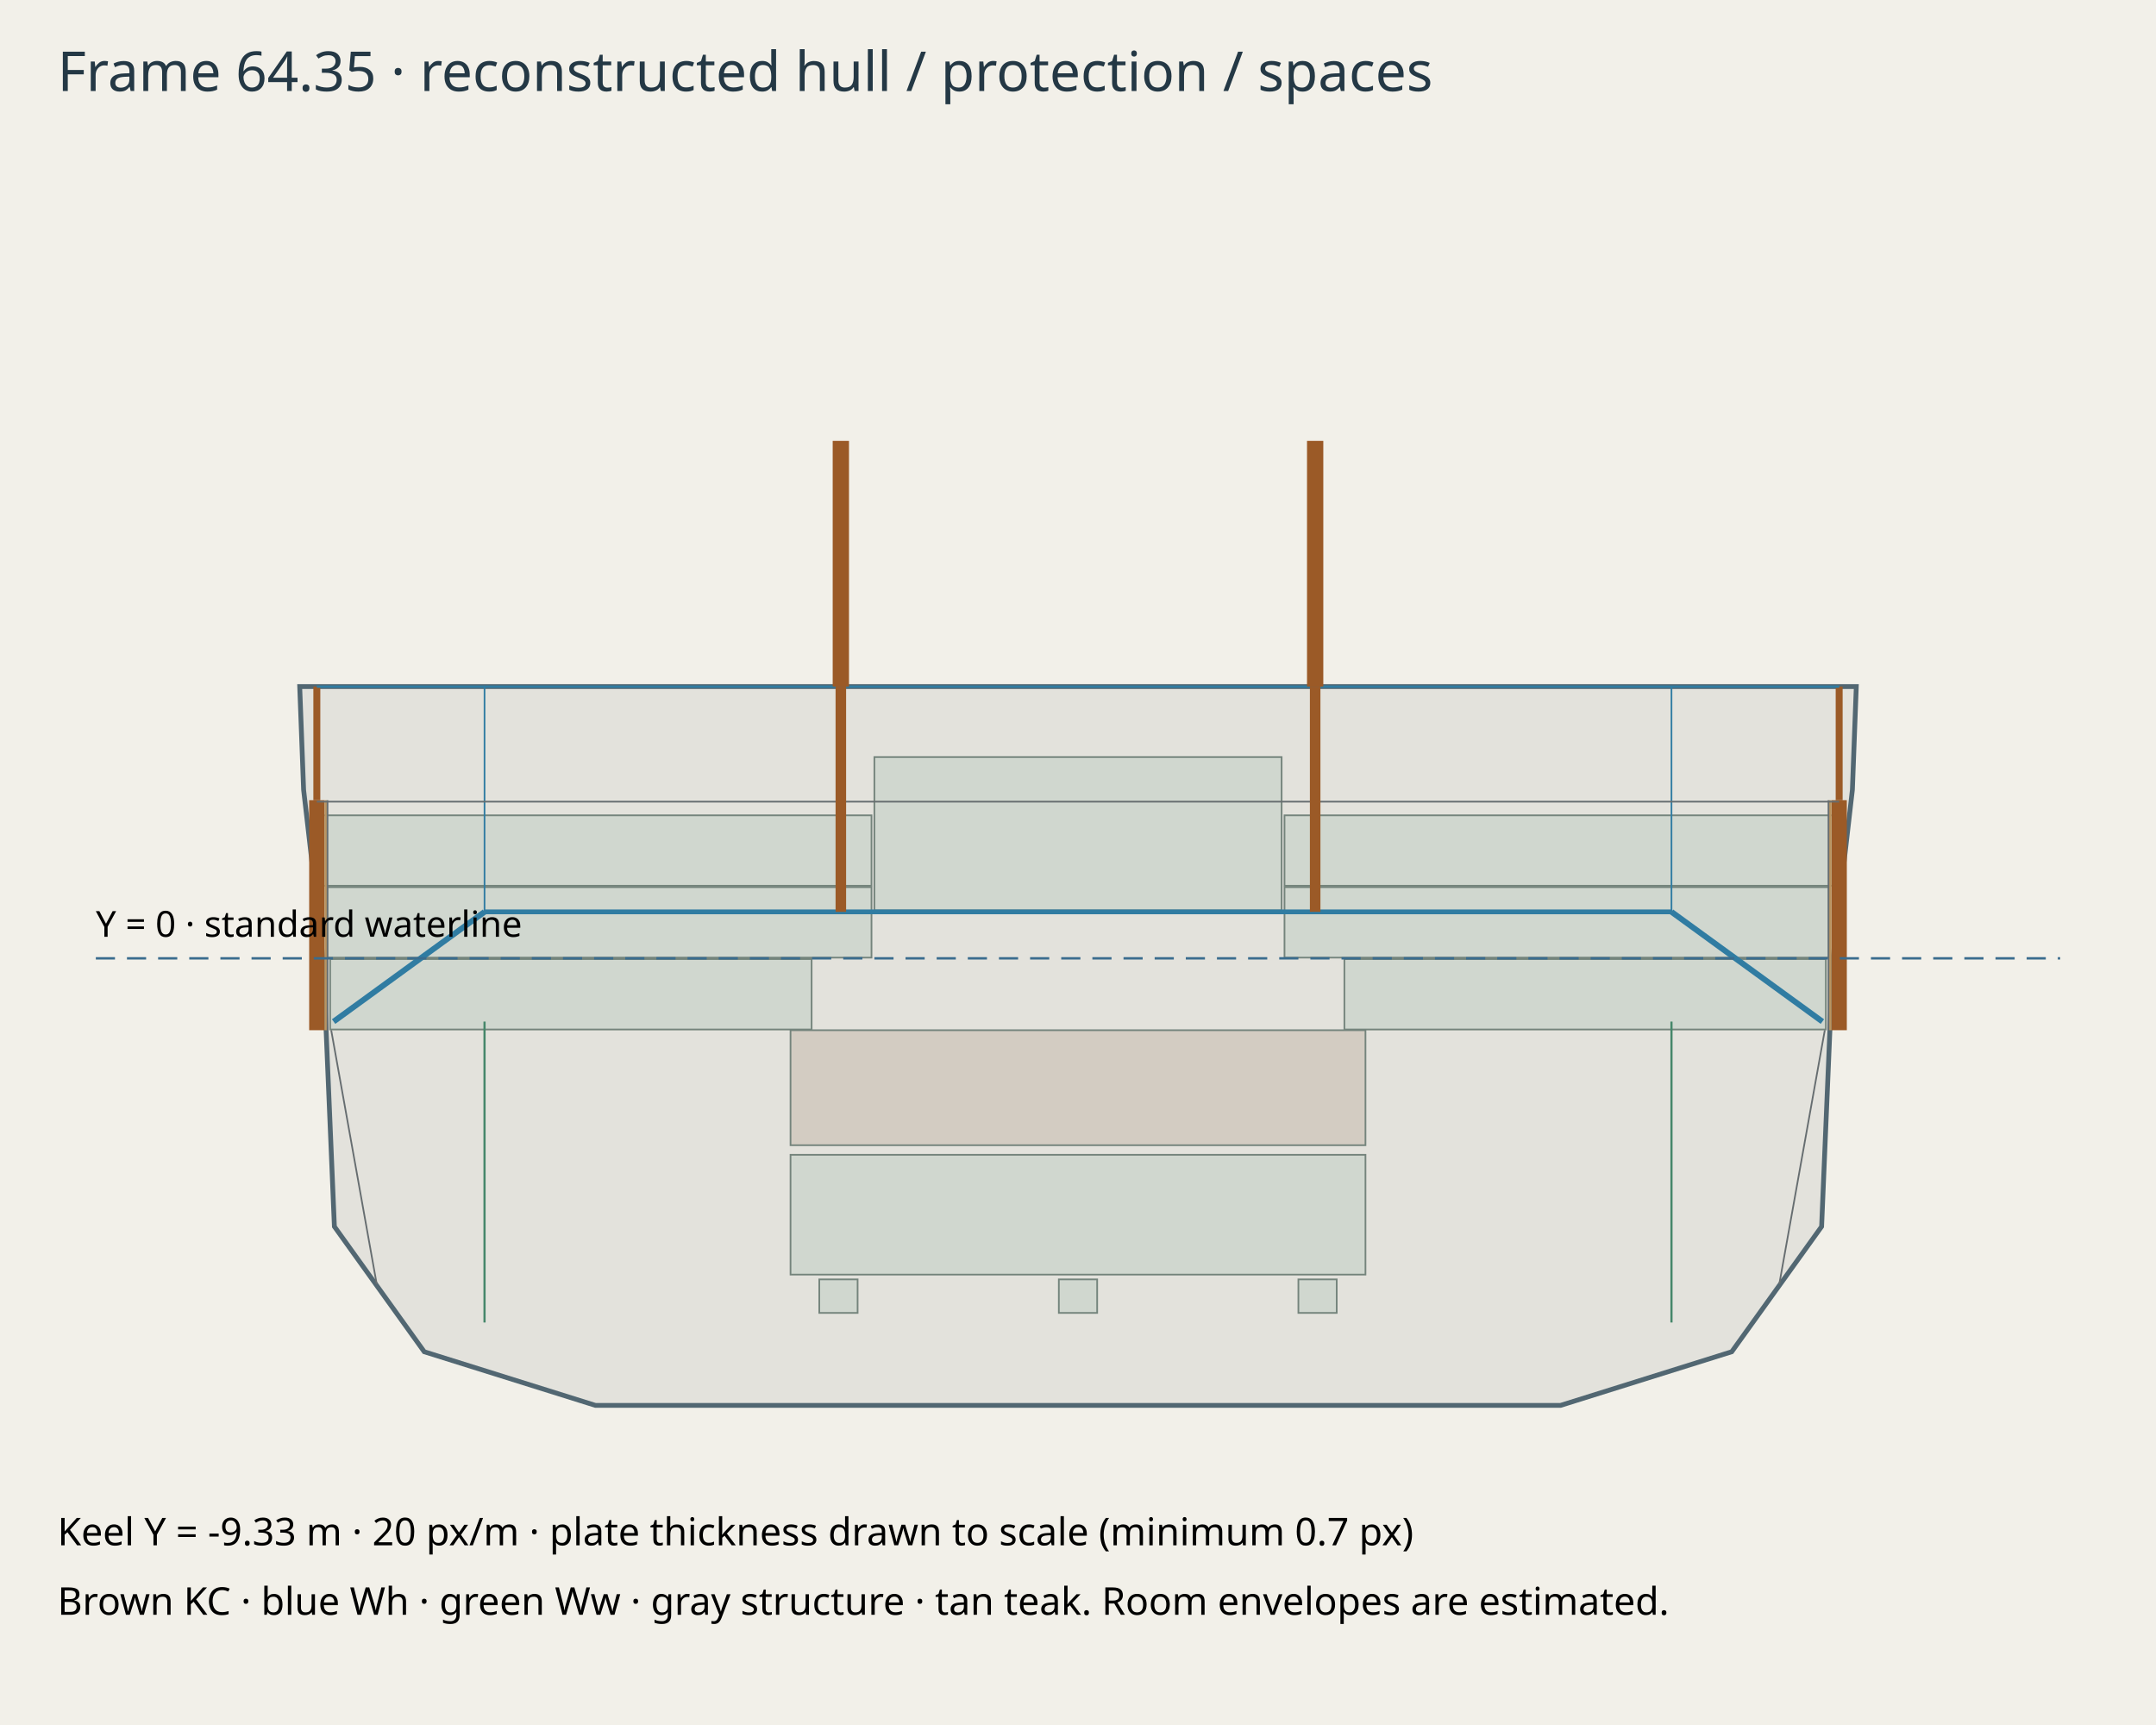
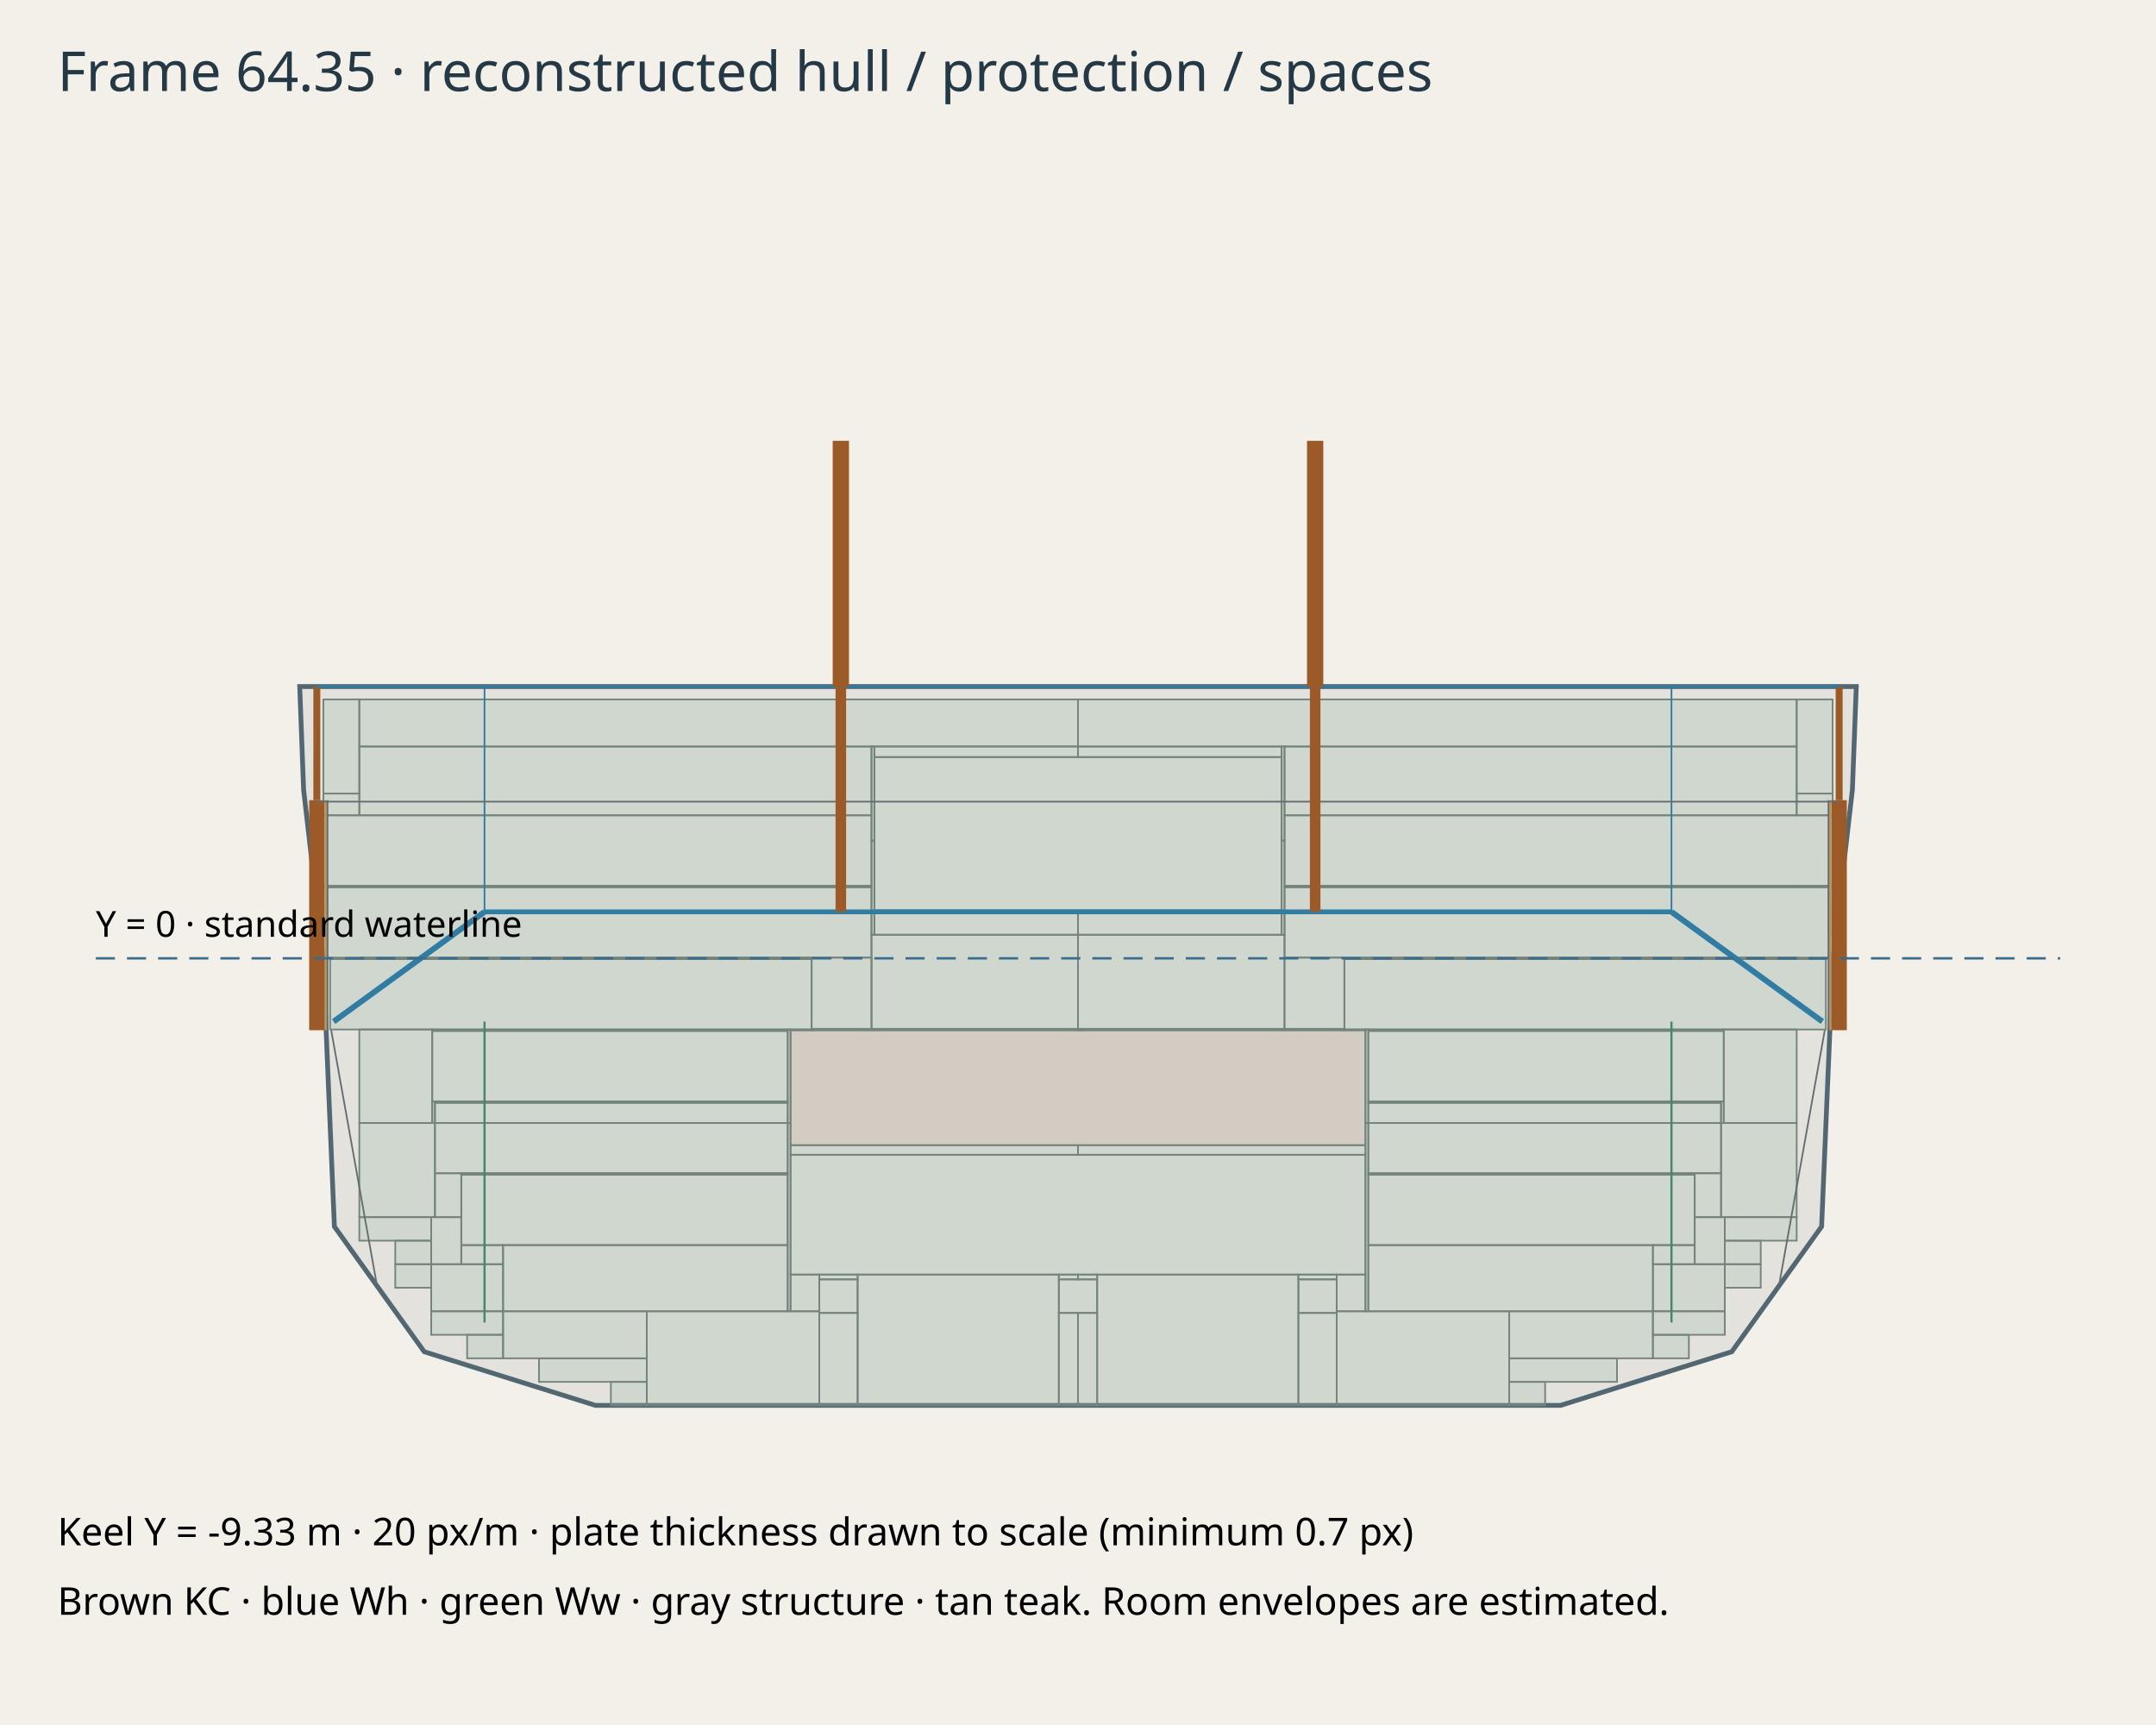
<svg xmlns="http://www.w3.org/2000/svg" viewBox="0 0 900 720" role="img" aria-label="Authored hull, armor and room section">
  <rect width="900" height="720" fill="#f2f0e9" />
  <text x="24" y="38" font-family="sans-serif" font-size="23" fill="#243845">Frame 64.35 · reconstructed hull / protection / spaces</text>
  <polygon points="450.00,586.60 651.43,586.60 722.90,564.21 760.41,511.96 765.14,400.00 773.26,329.67 774.89,286.56 125.11,286.56 126.74,329.67 134.86,400.00 139.59,511.96 177.10,564.21 248.57,586.60 450.00,586.60" fill="#e3e2dc" stroke="#526772" stroke-width="2" />
  <rect x="330.0" y="430.0" width="240" height="48.0" fill="#aa927e" fill-opacity=".28" stroke="#74847c" stroke-width=".7" />
  <rect x="330.0" y="482.0" width="240" height="50.0" fill="#9fbbad" fill-opacity=".28" stroke="#74847c" stroke-width=".7" />
  <rect x="365.0" y="316.0" width="170.0" height="64.0" fill="#9fbbad" fill-opacity=".28" stroke="#74847c" stroke-width=".7" />
  <rect x="342.0" y="534.0" width="16.0" height="14.0" fill="#9fbbad" fill-opacity=".28" stroke="#74847c" stroke-width=".7" />
  <rect x="442.0" y="534.0" width="16.0" height="14.0" fill="#9fbbad" fill-opacity=".28" stroke="#74847c" stroke-width=".7" />
  <rect x="542.0" y="534.0" width="16.0" height="14.0" fill="#9fbbad" fill-opacity=".28" stroke="#74847c" stroke-width=".7" />
  <rect x="137.815" y="400.3" width="200.985" height="29.4" fill="#9fbbad" fill-opacity=".28" stroke="#74847c" stroke-width=".7" />
  <rect x="561.2" y="400.3" width="200.985" height="29.4" fill="#9fbbad" fill-opacity=".28" stroke="#74847c" stroke-width=".7" />
  <rect x="136.552" y="370.3" width="227.248" height="29.4" fill="#9fbbad" fill-opacity=".28" stroke="#74847c" stroke-width=".7" />
  <rect x="536.2" y="370.3" width="227.248" height="29.4" fill="#9fbbad" fill-opacity=".28" stroke="#74847c" stroke-width=".7" />
  <rect x="133.098" y="340.3" width="230.702" height="29.4" fill="#9fbbad" fill-opacity=".28" stroke="#74847c" stroke-width=".7" />
  <rect x="536.2" y="340.3" width="230.702" height="29.4" fill="#9fbbad" fill-opacity=".28" stroke="#74847c" stroke-width=".7" />
+   <rect x="270.0" y="547.311" width="72.0" height="39.289" fill="#9fbbad" fill-opacity=".28" stroke="#74847c" stroke-width=".7" />
+   <rect x="358.0" y="532.0" width="84.0" height="54.6" fill="#9fbbad" fill-opacity=".28" stroke="#74847c" stroke-width=".7" />
+   <rect x="342.0" y="548.0" width="16.0" height="38.6" fill="#9fbbad" fill-opacity=".28" stroke="#74847c" stroke-width=".7" />
+   <rect x="442.0" y="548.0" width="8.0" height="38.6" fill="#9fbbad" fill-opacity=".28" stroke="#74847c" stroke-width=".7" />
+   <rect x="342.0" y="532.0" width="16.0" height="2.0" fill="#9fbbad" fill-opacity=".28" stroke="#74847c" stroke-width=".7" />
+   <rect x="442.0" y="532.0" width="8.0" height="2.0" fill="#9fbbad" fill-opacity=".28" stroke="#74847c" stroke-width=".7" />
+   <rect x="180.0" y="527.667" width="30.0" height="19.644" fill="#9fbbad" fill-opacity=".28" stroke="#74847c" stroke-width=".7" />
+   <rect x="225.0" y="566.956" width="45.0" height="9.822" fill="#9fbbad" fill-opacity=".28" stroke="#74847c" stroke-width=".7" />
+   <rect x="255.0" y="576.778" width="15.0" height="9.822" fill="#9fbbad" fill-opacity=".28" stroke="#74847c" stroke-width=".7" />
+   <rect x="330.0" y="532.0" width="12.0" height="15.311" fill="#9fbbad" fill-opacity=".28" stroke="#74847c" stroke-width=".7" />
+   <rect x="180.0" y="547.311" width="30.0" height="9.822" fill="#9fbbad" fill-opacity=".28" stroke="#74847c" stroke-width=".7" />
+   <rect x="195.0" y="557.133" width="15.0" height="9.822" fill="#9fbbad" fill-opacity=".28" stroke="#74847c" stroke-width=".7" />
+   <rect x="165.0" y="527.667" width="15.0" height="9.822" fill="#9fbbad" fill-opacity=".28" stroke="#74847c" stroke-width=".7" />
+   <rect x="210.0" y="547.311" width="60" height="19.644" fill="#9fbbad" fill-opacity=".28" stroke="#74847c" stroke-width=".7" />
+   <rect x="330.0" y="478.0" width="120" height="4.0" fill="#9fbbad" fill-opacity=".28" stroke="#74847c" stroke-width=".7" />
+   <rect x="150.0" y="508.022" width="30.0" height="9.822" fill="#9fbbad" fill-opacity=".28" stroke="#74847c" stroke-width=".7" />
+   <rect x="165.0" y="517.844" width="15.0" height="9.822" fill="#9fbbad" fill-opacity=".28" stroke="#74847c" stroke-width=".7" />
+   <rect x="180" y="508.022" width="12.564" height="19.644" fill="#9fbbad" fill-opacity=".28" stroke="#74847c" stroke-width=".7" />
+   <rect x="192.564" y="519.7" width="17.436" height="7.967" fill="#9fbbad" fill-opacity=".28" stroke="#74847c" stroke-width=".7" />
+   <rect x="192.564" y="490.3" width="136.236" height="29.4" fill="#9fbbad" fill-opacity=".28" stroke="#74847c" stroke-width=".7" />
+   <rect x="150.0" y="468.733" width="31.566" height="39.289" fill="#9fbbad" fill-opacity=".28" stroke="#74847c" stroke-width=".7" />
+   <rect x="328.8" y="468.733" width="1.2" height="78.578" fill="#9fbbad" fill-opacity=".28" stroke="#74847c" stroke-width=".7" />
+   <rect x="181.566" y="489.7" width="10.998" height="18.322" fill="#9fbbad" fill-opacity=".28" stroke="#74847c" stroke-width=".7" />
+   <rect x="181.566" y="468.733" width="147.234" height="20.967" fill="#9fbbad" fill-opacity=".28" stroke="#74847c" stroke-width=".7" />
+   <rect x="192.564" y="489.7" width="136.236" height="0.6" fill="#9fbbad" fill-opacity=".28" stroke="#74847c" stroke-width=".7" />
+   <rect x="210.0" y="519.7" width="118.8" height="27.611" fill="#9fbbad" fill-opacity=".28" stroke="#74847c" stroke-width=".7" />
+   <rect x="136.552" y="369.7" width="13.448" height="0.6" fill="#9fbbad" fill-opacity=".28" stroke="#74847c" stroke-width=".7" />
+   <rect x="150.0" y="369.7" width="213.8" height="0.6" fill="#9fbbad" fill-opacity=".28" stroke="#74847c" stroke-width=".7" />
+   <rect x="135.0" y="380.333" width="1.552" height="9.822" fill="#9fbbad" fill-opacity=".28" stroke="#74847c" stroke-width=".7" />
+   <rect x="135.0" y="370.511" width="1.552" height="9.822" fill="#9fbbad" fill-opacity=".28" stroke="#74847c" stroke-width=".7" />
+   <rect x="135.0" y="369.7" width="1.552" height="0.811" fill="#9fbbad" fill-opacity=".28" stroke="#74847c" stroke-width=".7" />
+   <rect x="330.0" y="429.7" width="8.8" height="0.3" fill="#9fbbad" fill-opacity=".28" stroke="#74847c" stroke-width=".7" />
+   <rect x="150.0" y="399.7" width="188.8" height="0.6" fill="#9fbbad" fill-opacity=".28" stroke="#74847c" stroke-width=".7" />
+   <rect x="338.8" y="429.444" width="111.2" height="0.556" fill="#9fbbad" fill-opacity=".28" stroke="#74847c" stroke-width=".7" />
+   <rect x="363.8" y="390.156" width="86.2" height="39.289" fill="#9fbbad" fill-opacity=".28" stroke="#74847c" stroke-width=".7" />
+   <rect x="338.8" y="399.7" width="25.0" height="29.744" fill="#9fbbad" fill-opacity=".28" stroke="#74847c" stroke-width=".7" />
+   <rect x="363.8" y="350.867" width="1.2" height="39.289" fill="#9fbbad" fill-opacity=".28" stroke="#74847c" stroke-width=".7" />
+   <rect x="365.0" y="380.0" width="85.0" height="10.156" fill="#9fbbad" fill-opacity=".28" stroke="#74847c" stroke-width=".7" />
+   <rect x="150" y="429.7" width="30.434" height="39.033" fill="#9fbbad" fill-opacity=".28" stroke="#74847c" stroke-width=".7" />
+   <rect x="328.8" y="429.7" width="1.2" height="39.033" fill="#9fbbad" fill-opacity=".28" stroke="#74847c" stroke-width=".7" />
+   <rect x="180.434" y="459.7" width="1.132" height="9.033" fill="#9fbbad" fill-opacity=".28" stroke="#74847c" stroke-width=".7" />
+   <rect x="180.434" y="429.7" width="148.366" height="0.6" fill="#9fbbad" fill-opacity=".28" stroke="#74847c" stroke-width=".7" />
+   <rect x="180.434" y="430.3" width="148.366" height="29.4" fill="#9fbbad" fill-opacity=".28" stroke="#74847c" stroke-width=".7" />
+   <rect x="181.566" y="459.7" width="147.234" height="0.6" fill="#9fbbad" fill-opacity=".28" stroke="#74847c" stroke-width=".7" />
+   <rect x="181.566" y="460.3" width="147.234" height="8.433" fill="#9fbbad" fill-opacity=".28" stroke="#74847c" stroke-width=".7" />
+   <rect x="150.0" y="311.578" width="213.8" height="28.722" fill="#9fbbad" fill-opacity=".28" stroke="#74847c" stroke-width=".7" />
+   <rect x="135.0" y="331.222" width="15.0" height="9.078" fill="#9fbbad" fill-opacity=".28" stroke="#74847c" stroke-width=".7" />
+   <rect x="135.0" y="291.933" width="15.0" height="39.289" fill="#9fbbad" fill-opacity=".28" stroke="#74847c" stroke-width=".7" />
+   <rect x="150.0" y="291.933" width="300" height="19.644" fill="#9fbbad" fill-opacity=".28" stroke="#74847c" stroke-width=".7" />
+   <rect x="363.8" y="311.578" width="1.2" height="39.289" fill="#9fbbad" fill-opacity=".28" stroke="#74847c" stroke-width=".7" />
+   <rect x="365.0" y="311.578" width="85.0" height="4.422" fill="#9fbbad" fill-opacity=".28" stroke="#74847c" stroke-width=".7" />
+   <rect x="458.0" y="532.0" width="84.0" height="54.6" fill="#9fbbad" fill-opacity=".28" stroke="#74847c" stroke-width=".7" />
+   <rect x="558.0" y="547.311" width="72.0" height="39.289" fill="#9fbbad" fill-opacity=".28" stroke="#74847c" stroke-width=".7" />
+   <rect x="450.0" y="548.0" width="8.0" height="38.6" fill="#9fbbad" fill-opacity=".28" stroke="#74847c" stroke-width=".7" />
+   <rect x="542.0" y="548.0" width="16.0" height="38.6" fill="#9fbbad" fill-opacity=".28" stroke="#74847c" stroke-width=".7" />
+   <rect x="450.0" y="532.0" width="8.0" height="2.0" fill="#9fbbad" fill-opacity=".28" stroke="#74847c" stroke-width=".7" />
+   <rect x="542.0" y="532.0" width="16.0" height="2.0" fill="#9fbbad" fill-opacity=".28" stroke="#74847c" stroke-width=".7" />
+   <rect x="690.0" y="527.667" width="30.0" height="19.644" fill="#9fbbad" fill-opacity=".28" stroke="#74847c" stroke-width=".7" />
+   <rect x="558.0" y="532.0" width="12.0" height="15.311" fill="#9fbbad" fill-opacity=".28" stroke="#74847c" stroke-width=".7" />
+   <rect x="630.0" y="576.778" width="15.0" height="9.822" fill="#9fbbad" fill-opacity=".28" stroke="#74847c" stroke-width=".7" />
+   <rect x="630.0" y="566.956" width="45.0" height="9.822" fill="#9fbbad" fill-opacity=".28" stroke="#74847c" stroke-width=".7" />
+   <rect x="450.0" y="478.0" width="120" height="4.0" fill="#9fbbad" fill-opacity=".28" stroke="#74847c" stroke-width=".7" />
+   <rect x="630.0" y="547.311" width="60" height="19.644" fill="#9fbbad" fill-opacity=".28" stroke="#74847c" stroke-width=".7" />
+   <rect x="690.0" y="557.133" width="15.0" height="9.822" fill="#9fbbad" fill-opacity=".28" stroke="#74847c" stroke-width=".7" />
+   <rect x="690.0" y="547.311" width="30.0" height="9.822" fill="#9fbbad" fill-opacity=".28" stroke="#74847c" stroke-width=".7" />
+   <rect x="720.0" y="527.667" width="15.0" height="9.822" fill="#9fbbad" fill-opacity=".28" stroke="#74847c" stroke-width=".7" />
+   <rect x="570.0" y="468.733" width="1.2" height="78.578" fill="#9fbbad" fill-opacity=".28" stroke="#74847c" stroke-width=".7" />
+   <rect x="571.2" y="519.7" width="118.8" height="27.611" fill="#9fbbad" fill-opacity=".28" stroke="#74847c" stroke-width=".7" />
+   <rect x="571.2" y="490.3" width="136.236" height="29.4" fill="#9fbbad" fill-opacity=".28" stroke="#74847c" stroke-width=".7" />
+   <rect x="718.434" y="468.733" width="31.566" height="39.289" fill="#9fbbad" fill-opacity=".28" stroke="#74847c" stroke-width=".7" />
+   <rect x="571.2" y="489.7" width="136.236" height="0.6" fill="#9fbbad" fill-opacity=".28" stroke="#74847c" stroke-width=".7" />
+   <rect x="571.2" y="468.733" width="147.234" height="20.967" fill="#9fbbad" fill-opacity=".28" stroke="#74847c" stroke-width=".7" />
+   <rect x="707.436" y="508.022" width="12.564" height="19.644" fill="#9fbbad" fill-opacity=".28" stroke="#74847c" stroke-width=".7" />
+   <rect x="690" y="519.7" width="17.436" height="7.967" fill="#9fbbad" fill-opacity=".28" stroke="#74847c" stroke-width=".7" />
+   <rect x="720.0" y="517.844" width="15.0" height="9.822" fill="#9fbbad" fill-opacity=".28" stroke="#74847c" stroke-width=".7" />
+   <rect x="720.0" y="508.022" width="30.0" height="9.822" fill="#9fbbad" fill-opacity=".28" stroke="#74847c" stroke-width=".7" />
+   <rect x="707.436" y="489.7" width="10.998" height="18.322" fill="#9fbbad" fill-opacity=".28" stroke="#74847c" stroke-width=".7" />
+   <rect x="536.2" y="369.7" width="213.8" height="0.6" fill="#9fbbad" fill-opacity=".28" stroke="#74847c" stroke-width=".7" />
+   <rect x="750.0" y="369.7" width="13.448" height="0.6" fill="#9fbbad" fill-opacity=".28" stroke="#74847c" stroke-width=".7" />
+   <rect x="561.2" y="429.7" width="8.8" height="0.3" fill="#9fbbad" fill-opacity=".28" stroke="#74847c" stroke-width=".7" />
+   <rect x="763.448" y="380.333" width="1.552" height="9.822" fill="#9fbbad" fill-opacity=".28" stroke="#74847c" stroke-width=".7" />
+   <rect x="763.448" y="370.511" width="1.552" height="9.822" fill="#9fbbad" fill-opacity=".28" stroke="#74847c" stroke-width=".7" />
+   <rect x="763.448" y="369.7" width="1.552" height="0.811" fill="#9fbbad" fill-opacity=".28" stroke="#74847c" stroke-width=".7" />
+   <rect x="450.0" y="429.444" width="111.2" height="0.556" fill="#9fbbad" fill-opacity=".28" stroke="#74847c" stroke-width=".7" />
+   <rect x="450.0" y="390.156" width="86.2" height="39.289" fill="#9fbbad" fill-opacity=".28" stroke="#74847c" stroke-width=".7" />
+   <rect x="450.0" y="380.0" width="85.0" height="10.156" fill="#9fbbad" fill-opacity=".28" stroke="#74847c" stroke-width=".7" />
+   <rect x="536.2" y="399.7" width="25.0" height="29.744" fill="#9fbbad" fill-opacity=".28" stroke="#74847c" stroke-width=".7" />
+   <rect x="561.2" y="399.7" width="188.8" height="0.6" fill="#9fbbad" fill-opacity=".28" stroke="#74847c" stroke-width=".7" />
+   <rect x="535.0" y="350.867" width="1.2" height="39.289" fill="#9fbbad" fill-opacity=".28" stroke="#74847c" stroke-width=".7" />
+   <rect x="570.0" y="429.7" width="1.2" height="39.033" fill="#9fbbad" fill-opacity=".28" stroke="#74847c" stroke-width=".7" />
+   <rect x="719.566" y="429.7" width="30.434" height="39.033" fill="#9fbbad" fill-opacity=".28" stroke="#74847c" stroke-width=".7" />
+   <rect x="571.2" y="459.7" width="147.234" height="0.6" fill="#9fbbad" fill-opacity=".28" stroke="#74847c" stroke-width=".7" />
+   <rect x="571.2" y="429.7" width="148.366" height="0.6" fill="#9fbbad" fill-opacity=".28" stroke="#74847c" stroke-width=".7" />
+   <rect x="571.2" y="430.3" width="148.366" height="29.4" fill="#9fbbad" fill-opacity=".28" stroke="#74847c" stroke-width=".7" />
+   <rect x="571.2" y="460.3" width="147.234" height="8.433" fill="#9fbbad" fill-opacity=".28" stroke="#74847c" stroke-width=".7" />
+   <rect x="718.434" y="459.7" width="1.132" height="9.033" fill="#9fbbad" fill-opacity=".28" stroke="#74847c" stroke-width=".7" />
+   <rect x="536.2" y="311.578" width="213.8" height="28.722" fill="#9fbbad" fill-opacity=".28" stroke="#74847c" stroke-width=".7" />
+   <rect x="450.0" y="311.578" width="85.0" height="4.422" fill="#9fbbad" fill-opacity=".28" stroke="#74847c" stroke-width=".7" />
+   <rect x="450.0" y="291.933" width="300" height="19.644" fill="#9fbbad" fill-opacity=".28" stroke="#74847c" stroke-width=".7" />
+   <rect x="535.0" y="311.578" width="1.2" height="39.289" fill="#9fbbad" fill-opacity=".28" stroke="#74847c" stroke-width=".7" />
+   <rect x="750.0" y="331.222" width="15.0" height="9.078" fill="#9fbbad" fill-opacity=".28" stroke="#74847c" stroke-width=".7" />
+   <rect x="750.0" y="291.933" width="15.0" height="39.289" fill="#9fbbad" fill-opacity=".28" stroke="#74847c" stroke-width=".7" />
  <line x1="132.261" y1="430.0" x2="132.261" y2="334.0" stroke="#9b5a27" stroke-width="6.4" />
  <line x1="135.961" y1="430.0" x2="135.961" y2="334.0" stroke="#ba9560" stroke-width="1.0" />
  <line x1="136.721" y1="430.0" x2="136.721" y2="334.0" stroke="#666d70" stroke-width="0.7" />
  <line x1="132.261" y1="334.0" x2="132.261" y2="286.6" stroke="#9b5a27" stroke-width="2.9" />
  <line x1="202.261" y1="552.0" x2="202.261" y2="426.4" stroke="#45876a" stroke-width="0.9" />
  <line x1="202.261" y1="380.6" x2="202.261" y2="286.6" stroke="#307ca2" stroke-width="0.7" />
  <line x1="139.261" y1="426.4" x2="202.261" y2="380.6" stroke="#307ca2" stroke-width="2.4" />
  <line x1="767.739" y1="430.0" x2="767.739" y2="334.0" stroke="#9b5a27" stroke-width="6.4" />
  <line x1="764.039" y1="430.0" x2="764.039" y2="334.0" stroke="#ba9560" stroke-width="1.0" />
  <line x1="763.279" y1="430.0" x2="763.279" y2="334.0" stroke="#666d70" stroke-width="0.7" />
  <line x1="767.739" y1="334.0" x2="767.739" y2="286.6" stroke="#9b5a27" stroke-width="2.9" />
  <line x1="697.739" y1="552.0" x2="697.739" y2="426.4" stroke="#45876a" stroke-width="0.9" />
  <line x1="697.739" y1="380.6" x2="697.739" y2="286.6" stroke="#307ca2" stroke-width="0.7" />
  <line x1="760.739" y1="426.4" x2="697.739" y2="380.6" stroke="#307ca2" stroke-width="2.4" />
  <line x1="767.739" y1="286.6" x2="132.261" y2="286.6" stroke="#307ca2" stroke-width="1.0" />
  <line x1="767.739" y1="334.6" x2="132.261" y2="334.6" stroke="#666d70" stroke-width="0.7" />
  <line x1="697.739" y1="380.6" x2="202.261" y2="380.6" stroke="#307ca2" stroke-width="2.0" />
  <line x1="549.0" y1="380.6" x2="549.0" y2="286.6" stroke="#9b5a27" stroke-width="4.4" />
  <line x1="351" y1="380.6" x2="351" y2="286.6" stroke="#9b5a27" stroke-width="4.4" />
  <line x1="549.0" y1="286.6" x2="549.0" y2="184.0" stroke="#9b5a27" stroke-width="6.8" />
  <line x1="351" y1="286.6" x2="351" y2="184.0" stroke="#9b5a27" stroke-width="6.8" />
  <line x1="138.261" y1="430.0" x2="157.261" y2="536.0" stroke="#666d70" stroke-width="0.7" />
  <line x1="761.739" y1="430.0" x2="742.739" y2="536.0" stroke="#666d70" stroke-width="0.7" />
  <path d="M40 400H860" stroke="#3a6c8e" stroke-dasharray="8 5" />
  <text x="40" y="391" font-family="sans-serif" font-size="15">Y = 0 · standard waterline</text>
  <text x="24" y="645" font-family="sans-serif" font-size="16">Keel Y = -9.33 m · 20 px/m · plate thickness drawn to scale (minimum 0.7 px)</text>
  <text x="24" y="674" font-family="sans-serif" font-size="16">Brown KC · blue Wh · green Ww · gray structure · tan teak. Room envelopes are estimated.</text>
</svg>
